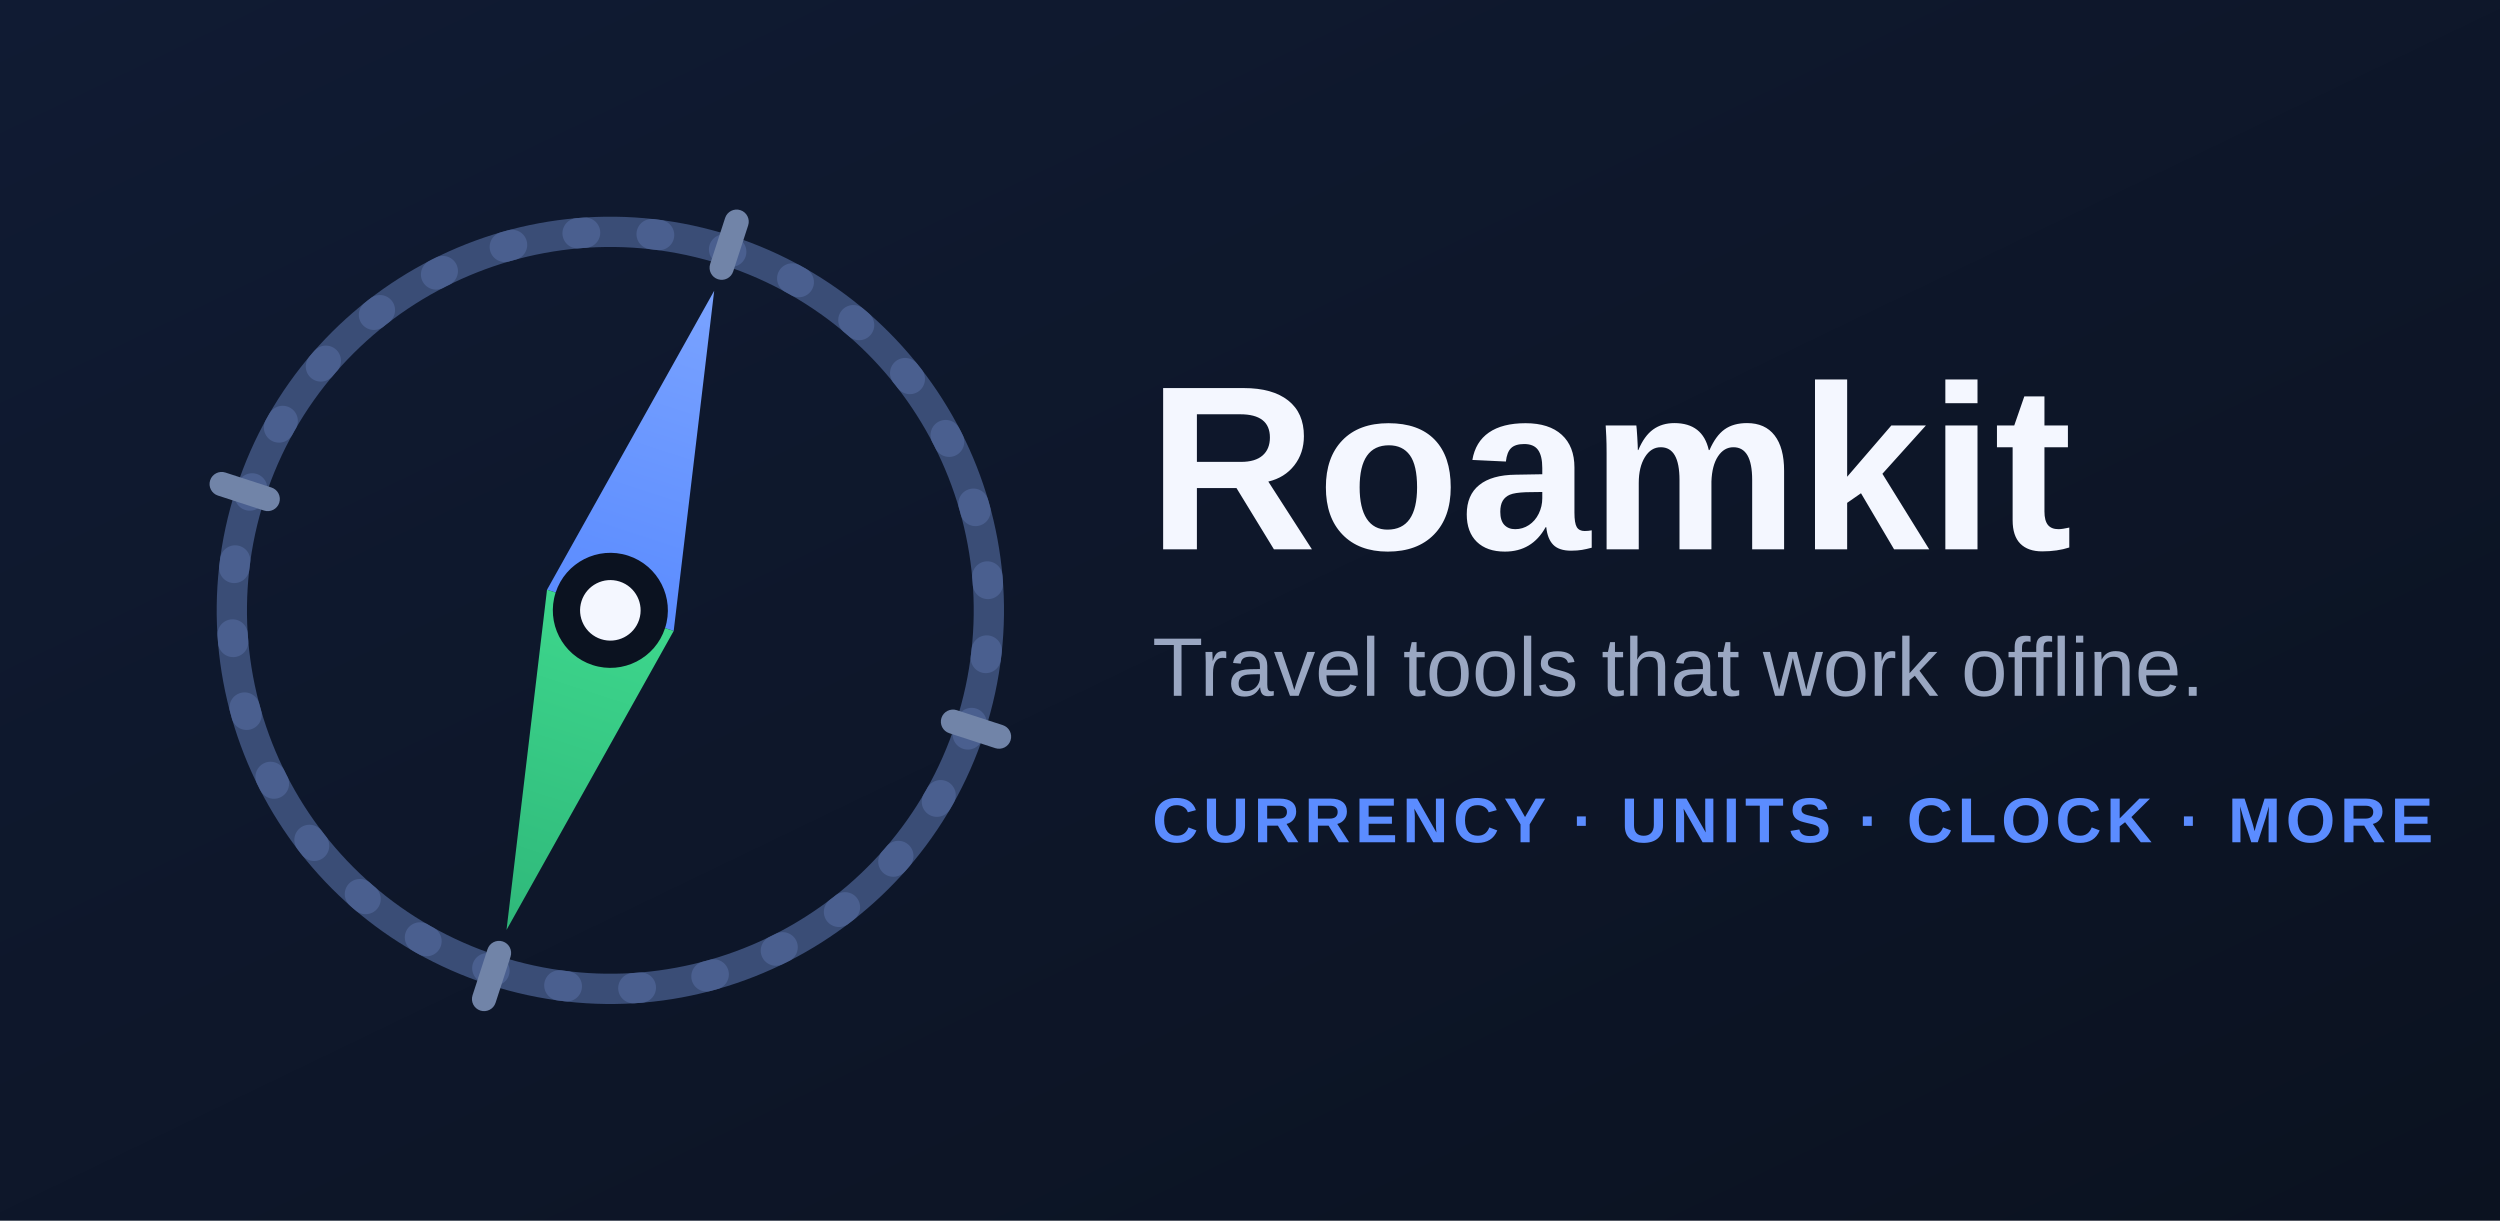
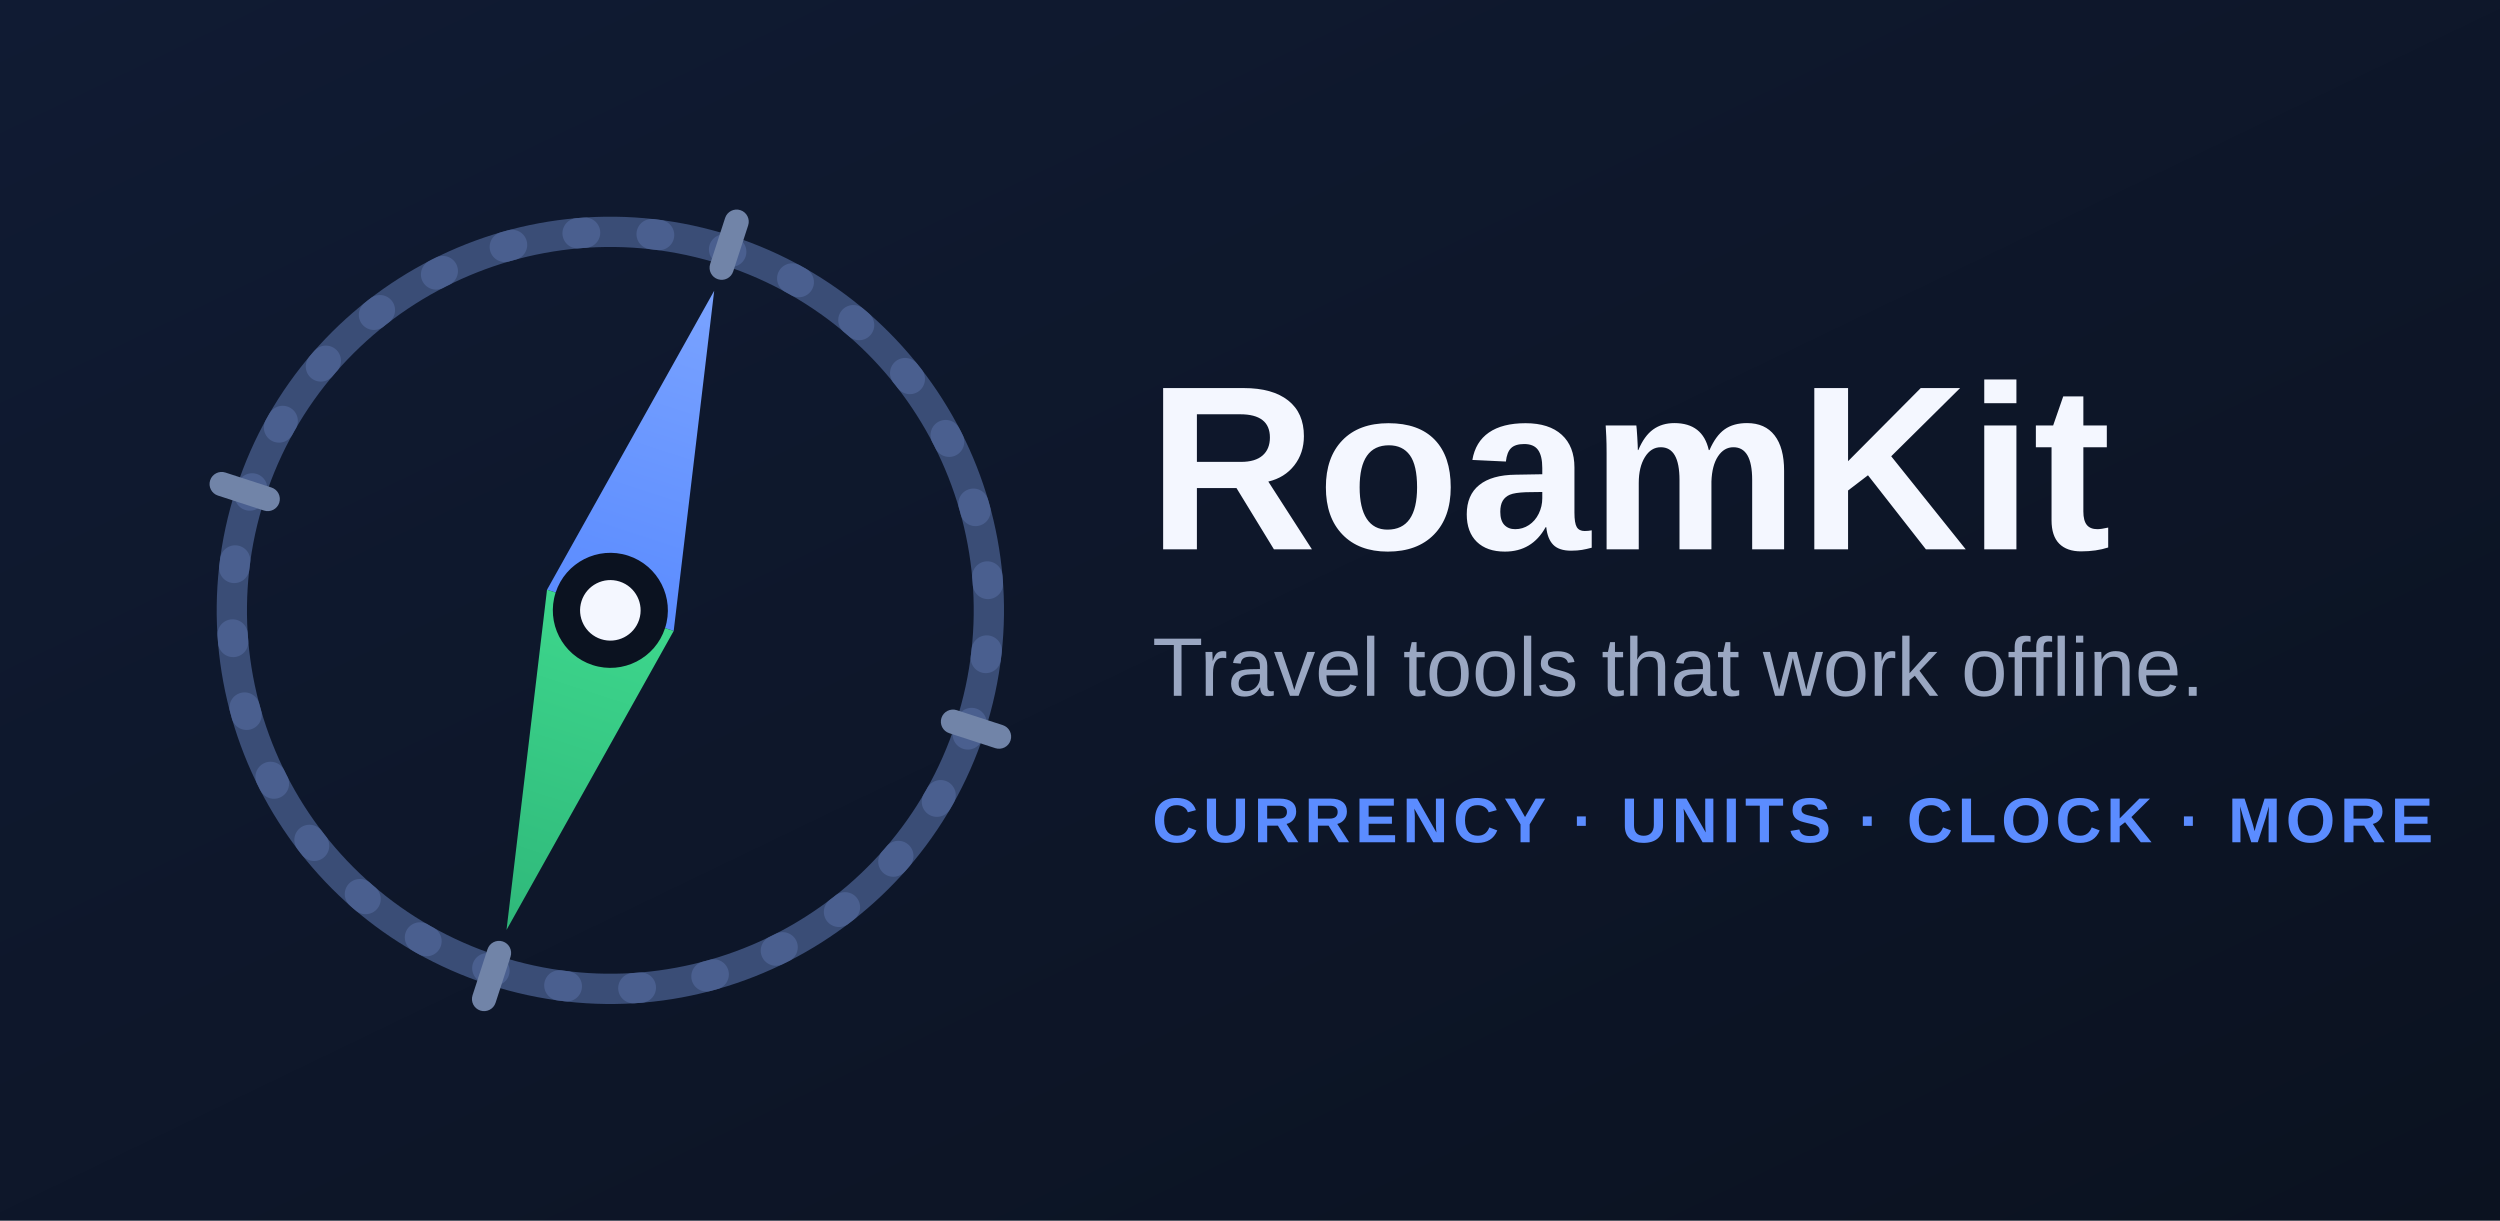
<svg xmlns="http://www.w3.org/2000/svg" width="1024" height="500" viewBox="0 0 1024 500">
  <defs>
    <linearGradient id="bg" x1="0" y1="0" x2="1" y2="1">
      <stop offset="0" stop-color="#101B33" />
      <stop offset="1" stop-color="#0B1220" />
    </linearGradient>
    <linearGradient id="north" x1="0.5" y1="0" x2="0.5" y2="1">
      <stop offset="0" stop-color="#7AA3FF" />
      <stop offset="1" stop-color="#5B8CFF" />
    </linearGradient>
    <linearGradient id="south" x1="0.5" y1="0" x2="0.5" y2="1">
      <stop offset="0" stop-color="#3DD68C" />
      <stop offset="1" stop-color="#2FB87A" />
    </linearGradient>
  </defs>
  <rect width="1024" height="500" fill="url(#bg)" />
  <g transform="translate(250 250) scale(0.62) rotate(18)">
    <circle cx="0" cy="0" r="250" fill="none" stroke="#3a4d76" stroke-width="20" />
    <circle cx="0" cy="0" r="250" fill="none" stroke="#4a5f8f" stroke-width="20" stroke-dasharray="5 44" stroke-linecap="round" />
    <g fill="#7184a8">
      <rect x="-8" y="-278" width="16" height="48" rx="8" />
      <rect x="-8" y="230" width="16" height="48" rx="8" />
      <rect x="230" y="-8" width="48" height="16" rx="8" />
      <rect x="-278" y="-8" width="48" height="16" rx="8" />
    </g>
    <polygon points="0,-222 44,0 -44,0" fill="url(#north)" />
    <polygon points="0,222 44,0 -44,0" fill="url(#south)" />
    <circle cx="0" cy="0" r="38" fill="#0B1220" />
    <circle cx="0" cy="0" r="20" fill="#F4F7FF" />
  </g>
-   <text x="470" y="225" font-family="Arial, Helvetica, sans-serif" font-size="96" font-weight="800" fill="#F4F7FF">Roamkit</text>
+   <text x="470" y="225" font-family="Arial, Helvetica, sans-serif" font-size="96" font-weight="800" fill="#F4F7FF">RoamKit</text>
  <text x="472" y="285" font-family="Arial, Helvetica, sans-serif" font-size="34" font-weight="400" fill="#9AA7C2">Travel tools that work offline.</text>
  <text x="472" y="345" font-family="Arial, Helvetica, sans-serif" font-size="26" font-weight="700" fill="#5B8CFF" letter-spacing="2">CURRENCY · UNITS · CLOCK · MORE</text>
</svg>
